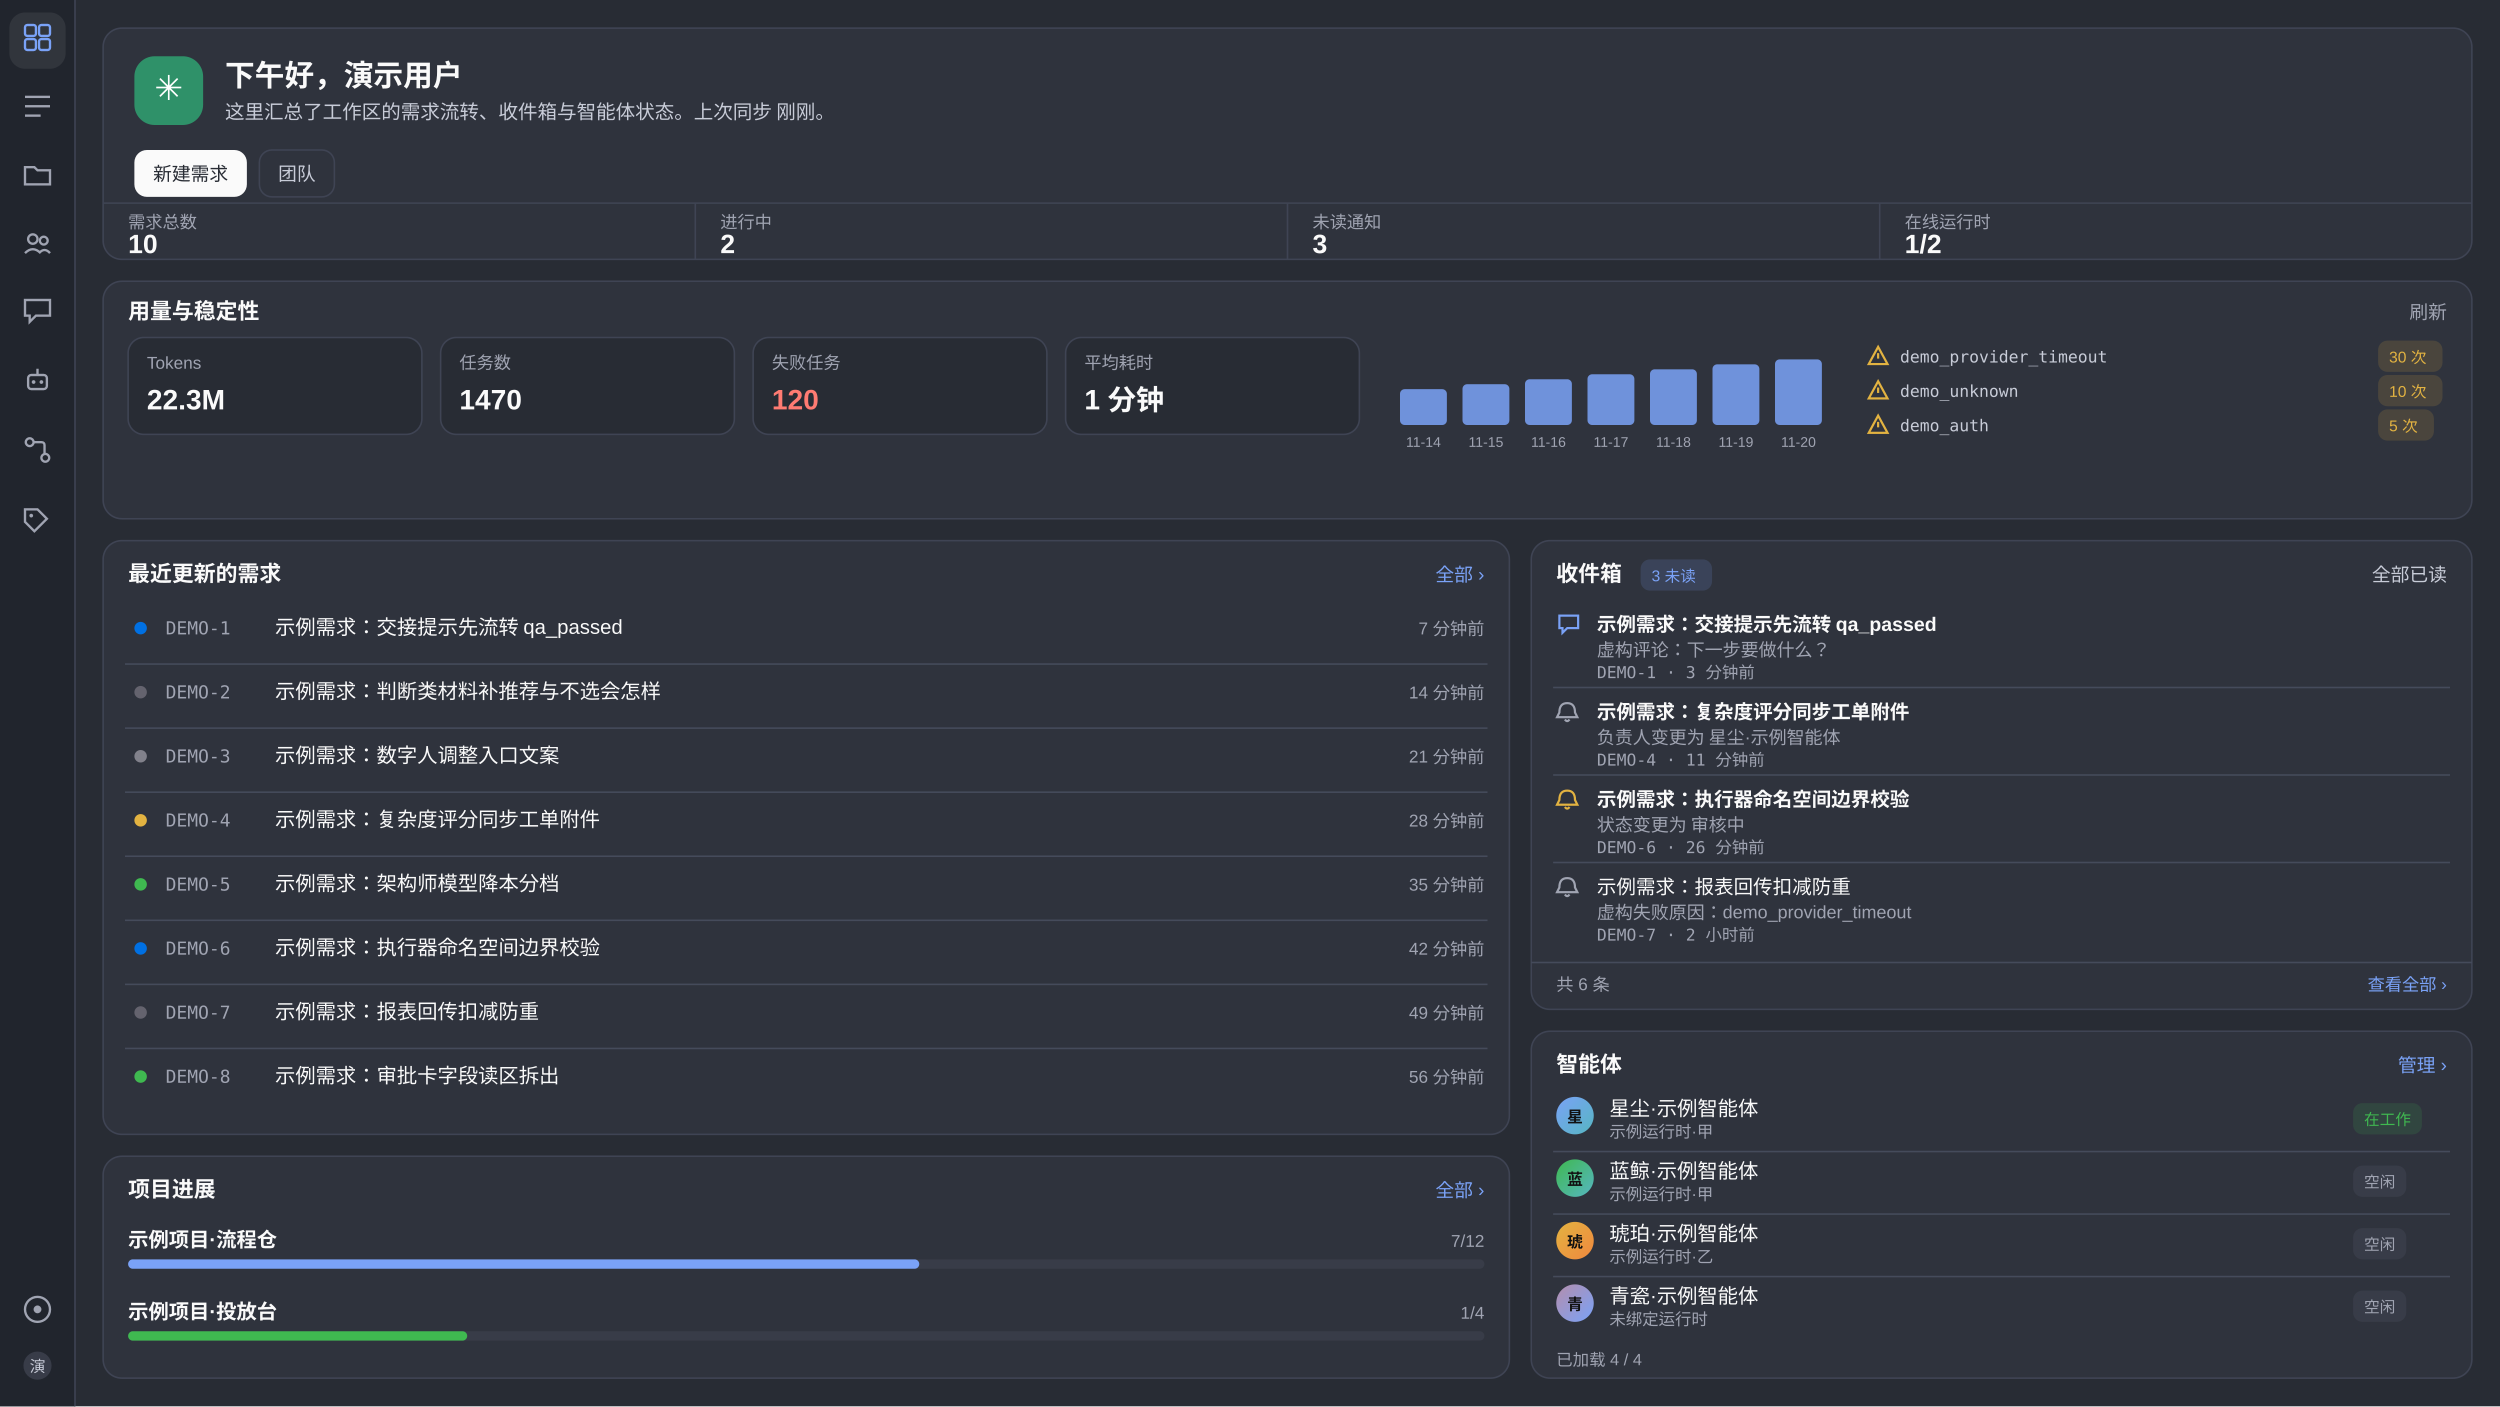
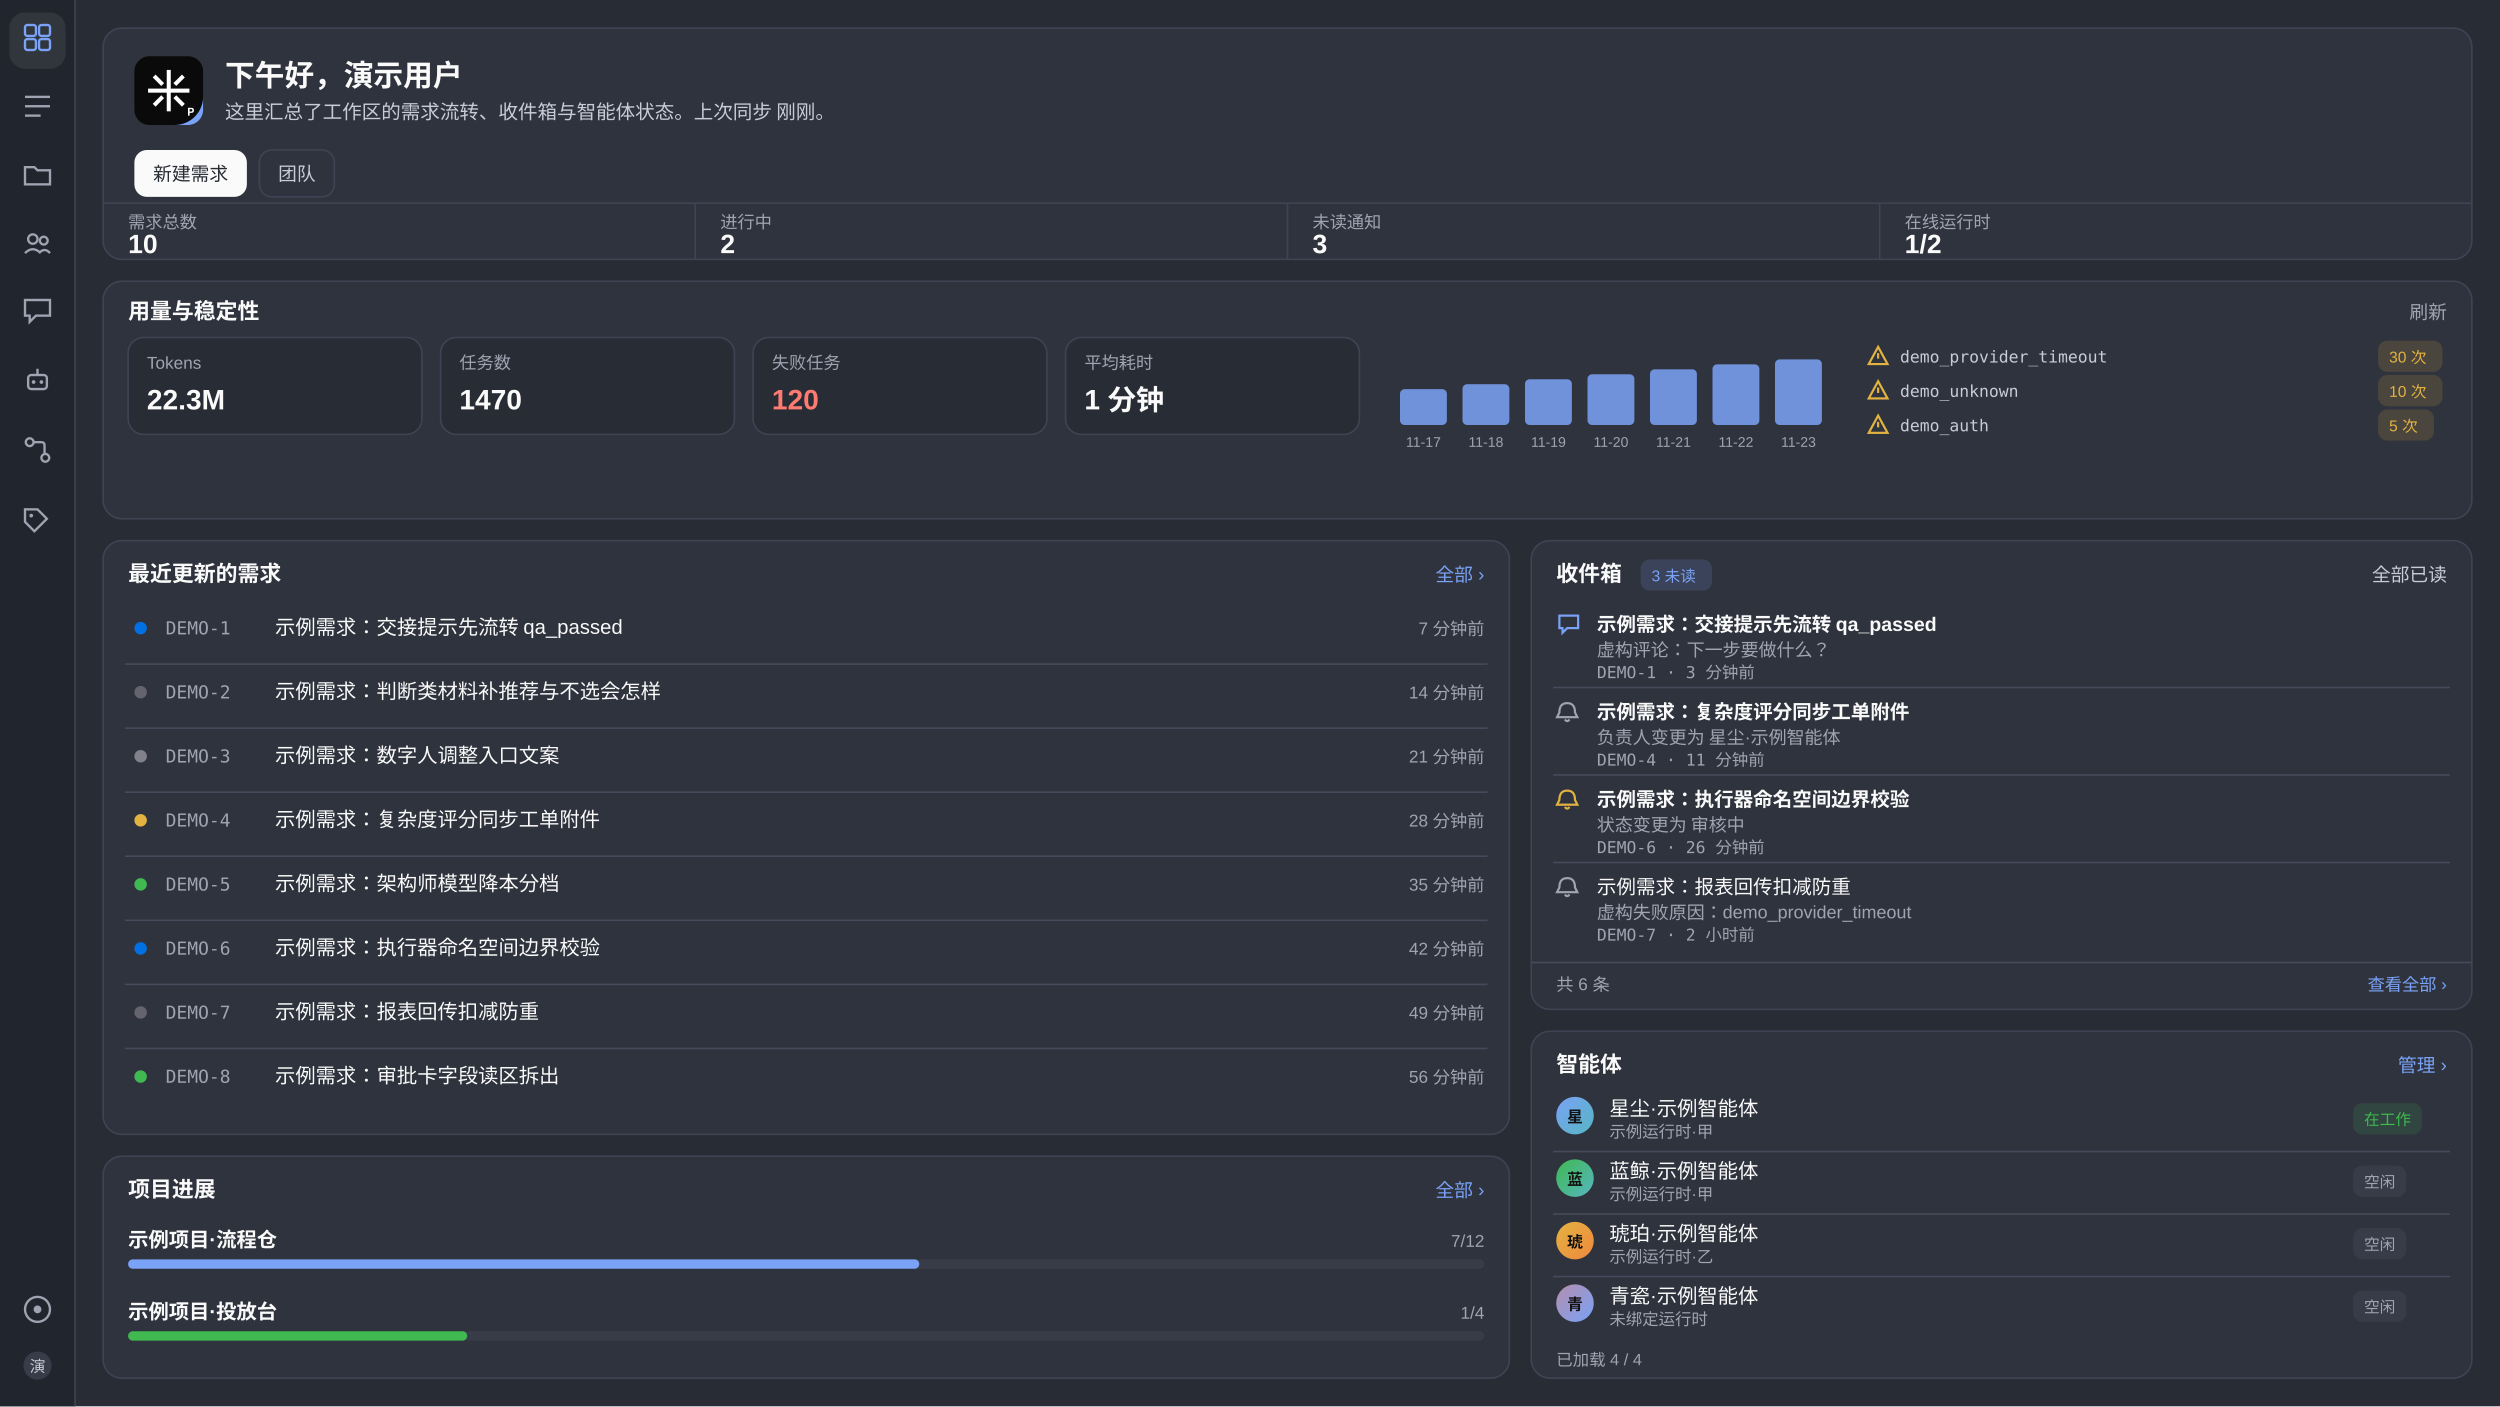
<svg xmlns="http://www.w3.org/2000/svg" width="1600" height="900" viewBox="0 0 1600 900">
  <defs>
    <linearGradient id="av0" x1="0" y1="0" x2="1" y2="1">
      <stop offset="0" stop-color="#7aa2f7" />
      <stop offset="1" stop-color="#56b6c2" />
    </linearGradient>
    <linearGradient id="av1" x1="0" y1="0" x2="1" y2="1">
      <stop offset="0" stop-color="#3fb950" />
      <stop offset="1" stop-color="#56b6c2" />
    </linearGradient>
    <linearGradient id="av2" x1="0" y1="0" x2="1" y2="1">
      <stop offset="0" stop-color="#e3b341" />
      <stop offset="1" stop-color="#f0883e" />
    </linearGradient>
    <linearGradient id="av3" x1="0" y1="0" x2="1" y2="1">
      <stop offset="0" stop-color="#b48ead" />
      <stop offset="1" stop-color="#7aa2f7" />
    </linearGradient>
  </defs>
  <rect x="0" y="0" width="1600" height="900" rx="0" fill="#282c34" />
  <rect x="0" y="0" width="48" height="900" rx="0" fill="#21252d" />
  <line x1="48" y1="0" x2="48" y2="900" stroke="#3f4454" stroke-width="1" />
  <rect x="6" y="8" width="36" height="36" rx="10" fill="#31353c" />
  <rect x="16" y="16" width="7" height="7" rx="1.5" fill="none" stroke="#7aa2f7" stroke-width="1.5" />
  <rect x="25" y="16" width="7" height="7" rx="1.5" fill="none" stroke="#7aa2f7" stroke-width="1.5" />
  <rect x="16" y="25" width="7" height="7" rx="1.5" fill="none" stroke="#7aa2f7" stroke-width="1.5" />
  <rect x="25" y="25" width="7" height="7" rx="1.5" fill="none" stroke="#7aa2f7" stroke-width="1.5" />
  <line x1="16" y1="62" x2="32" y2="62" stroke="#a0a4b2" stroke-width="1.5" />
  <line x1="16" y1="68" x2="32" y2="68" stroke="#a0a4b2" stroke-width="1.5" />
  <line x1="16" y1="74" x2="26" y2="74" stroke="#a0a4b2" stroke-width="1.5" />
  <path d="M16 107 h6 l2 2 h8 v9 h-16 z" fill="none" stroke="#a0a4b2" stroke-width="1.5" />
  <circle cx="21" cy="153" r="3" fill="none" stroke="#a0a4b2" stroke-width="1.5" />
  <circle cx="28" cy="154" r="2.5" fill="none" stroke="#a0a4b2" stroke-width="1.5" />
  <path d="M16 162 q5 -5 10 0 M25 162 q3.5 -4 7 0" fill="none" stroke="#a0a4b2" stroke-width="1.5" />
  <path d="M16 192 h16 v10 h-9 l-4 4 v-4 h-3 z" fill="none" stroke="#a0a4b2" stroke-width="1.5" />
  <rect x="18" y="240" width="12" height="9" rx="2" fill="none" stroke="#a0a4b2" stroke-width="1.5" />
  <line x1="24" y1="236" x2="24" y2="240" stroke="#a0a4b2" stroke-width="1.5" />
  <circle cx="21.5" cy="244.5" r="1.2" fill="#a0a4b2" />
  <circle cx="26.5" cy="244.5" r="1.2" fill="#a0a4b2" />
  <circle cx="19" cy="283" r="2.5" fill="none" stroke="#a0a4b2" stroke-width="1.5" />
  <circle cx="29" cy="293" r="2.5" fill="none" stroke="#a0a4b2" stroke-width="1.5" />
  <path d="M21.5 283 h5 q2 0 2 2 v5" fill="none" stroke="#a0a4b2" stroke-width="1.5" />
  <path d="M16 326 h8 l6 6 l-8 8 l-6 -6 z" fill="none" stroke="#a0a4b2" stroke-width="1.5" />
  <circle cx="20" cy="330" r="1.2" fill="#a0a4b2" />
  <circle cx="24" cy="838" r="8" fill="none" stroke="#a0a4b2" stroke-width="1.5" />
  <circle cx="24" cy="838" r="2.5" fill="#a0a4b2" />
  <circle cx="24" cy="874" r="9" fill="#383c48" />
  <text x="24" y="878" font-family="PingFang SC, Hiragino Sans GB, Helvetica Neue, Arial, sans-serif" font-size="10" fill="#c8ccd8" text-anchor="middle">演</text>
  <rect x="66" y="18" width="1516" height="148" rx="12" fill="#2f333d" stroke="#3f4454" stroke-width="1" />
-   <rect x="86" y="36" width="44" height="44" rx="13" fill="#2F9169" />
-   <text x="108" y="64" font-family="PingFang SC, Hiragino Sans GB, Helvetica Neue, Arial, sans-serif" font-size="22" fill="#fff" text-anchor="middle">✳</text>
+   <g transform="translate(86,36) scale(0.0859375)">
+     <defs>
+       <clipPath id="mrd">
+         <rect width="512" height="512" rx="112" />
+       </clipPath>
+     </defs>
+     <g clip-path="url(#mrd)">
+       <rect width="512" height="512" rx="112" fill="#0a0a0a" />
+       <g fill="#ffffff">
+         <rect x="241" y="102" width="30" height="308" />
+         <rect x="102" y="241" width="308" height="30" />
+         <g transform="rotate(45 256 256)">
+           <rect x="241" y="102" width="30" height="90" />
+           <rect x="241" y="320" width="30" height="90" />
+           <rect x="102" y="241" width="90" height="30" />
+           <rect x="320" y="241" width="90" height="30" />
+         </g>
+       </g>
+       <path d="M512 300 A212 212 0 0 1 300 512 L512 512 Z" fill="#7aa2f7" />
+       <text x="420" y="424" font-family="Helvetica, Arial, sans-serif" font-size="80" font-weight="700" fill="#ffffff" text-anchor="middle" dominant-baseline="central">P</text>
+     </g>
+   </g>
  <text x="144" y="55" font-family="PingFang SC, Hiragino Sans GB, Helvetica Neue, Arial, sans-serif" font-size="19" fill="#fafafa" font-weight="700">下午好，演示用户</text>
  <text x="144" y="76" font-family="PingFang SC, Hiragino Sans GB, Helvetica Neue, Arial, sans-serif" font-size="12.5" fill="#c8ccd8">这里汇总了工作区的需求流转、收件箱与智能体状态。上次同步 刚刚。</text>
  <rect x="86" y="96" width="72" height="30" rx="8" fill="#fafafa" />
  <text x="98" y="115.5" font-family="PingFang SC, Hiragino Sans GB, Helvetica Neue, Arial, sans-serif" font-size="12" fill="#282c34" font-weight="500">新建需求</text>
  <rect x="166" y="96" width="48" height="30" rx="8" fill="#2f333d" stroke="#3f4454" stroke-width="1" />
  <text x="178" y="115.5" font-family="PingFang SC, Hiragino Sans GB, Helvetica Neue, Arial, sans-serif" font-size="12" fill="#c8ccd8" font-weight="500">团队</text>
  <text x="82" y="146" font-family="PingFang SC, Hiragino Sans GB, Helvetica Neue, Arial, sans-serif" font-size="11" fill="#a0a4b2">需求总数</text>
  <text x="82" y="162" font-family="PingFang SC, Hiragino Sans GB, Helvetica Neue, Arial, sans-serif" font-size="17" fill="#fafafa" font-weight="700">10</text>
  <line x1="445" y1="130" x2="445" y2="166" stroke="#3f4454" stroke-width="1" />
  <text x="461" y="146" font-family="PingFang SC, Hiragino Sans GB, Helvetica Neue, Arial, sans-serif" font-size="11" fill="#a0a4b2">进行中</text>
  <text x="461" y="162" font-family="PingFang SC, Hiragino Sans GB, Helvetica Neue, Arial, sans-serif" font-size="17" fill="#fafafa" font-weight="700">2</text>
  <line x1="824" y1="130" x2="824" y2="166" stroke="#3f4454" stroke-width="1" />
  <text x="840" y="146" font-family="PingFang SC, Hiragino Sans GB, Helvetica Neue, Arial, sans-serif" font-size="11" fill="#a0a4b2">未读通知</text>
  <text x="840" y="162" font-family="PingFang SC, Hiragino Sans GB, Helvetica Neue, Arial, sans-serif" font-size="17" fill="#fafafa" font-weight="700">3</text>
  <line x1="1203" y1="130" x2="1203" y2="166" stroke="#3f4454" stroke-width="1" />
  <text x="1219" y="146" font-family="PingFang SC, Hiragino Sans GB, Helvetica Neue, Arial, sans-serif" font-size="11" fill="#a0a4b2">在线运行时</text>
  <text x="1219" y="162" font-family="PingFang SC, Hiragino Sans GB, Helvetica Neue, Arial, sans-serif" font-size="17" fill="#fafafa" font-weight="700">1/2</text>
  <line x1="66" y1="130" x2="1582" y2="130" stroke="#3f4454" stroke-width="1" />
  <rect x="66" y="180" width="1516" height="152" rx="12" fill="#2f333d" stroke="#3f4454" stroke-width="1" />
  <text x="82" y="204" font-family="PingFang SC, Hiragino Sans GB, Helvetica Neue, Arial, sans-serif" font-size="14" fill="#fafafa" font-weight="600">用量与稳定性</text>
  <text x="1566" y="204" font-family="PingFang SC, Hiragino Sans GB, Helvetica Neue, Arial, sans-serif" font-size="12" fill="#a0a4b2" text-anchor="end">刷新</text>
  <rect x="82" y="216" width="188" height="62" rx="10" fill="#282c34" stroke="#3f4454" stroke-width="1" />
  <text x="94" y="236" font-family="PingFang SC, Hiragino Sans GB, Helvetica Neue, Arial, sans-serif" font-size="11" fill="#a0a4b2">Tokens</text>
  <text x="94" y="262" font-family="PingFang SC, Hiragino Sans GB, Helvetica Neue, Arial, sans-serif" font-size="18" fill="#fafafa" font-weight="700">22.3M</text>
  <rect x="282" y="216" width="188" height="62" rx="10" fill="#282c34" stroke="#3f4454" stroke-width="1" />
  <text x="294" y="236" font-family="PingFang SC, Hiragino Sans GB, Helvetica Neue, Arial, sans-serif" font-size="11" fill="#a0a4b2">任务数</text>
  <text x="294" y="262" font-family="PingFang SC, Hiragino Sans GB, Helvetica Neue, Arial, sans-serif" font-size="18" fill="#fafafa" font-weight="700">1470</text>
  <rect x="482" y="216" width="188" height="62" rx="10" fill="#282c34" stroke="#3f4454" stroke-width="1" />
  <text x="494" y="236" font-family="PingFang SC, Hiragino Sans GB, Helvetica Neue, Arial, sans-serif" font-size="11" fill="#a0a4b2">失败任务</text>
  <text x="494" y="262" font-family="PingFang SC, Hiragino Sans GB, Helvetica Neue, Arial, sans-serif" font-size="18" fill="#ff7b72" font-weight="700">120</text>
  <rect x="682" y="216" width="188" height="62" rx="10" fill="#282c34" stroke="#3f4454" stroke-width="1" />
  <text x="694" y="236" font-family="PingFang SC, Hiragino Sans GB, Helvetica Neue, Arial, sans-serif" font-size="11" fill="#a0a4b2">平均耗时</text>
  <text x="694" y="262" font-family="PingFang SC, Hiragino Sans GB, Helvetica Neue, Arial, sans-serif" font-size="18" fill="#fafafa" font-weight="700">1 分钟</text>
  <rect x="896" y="249.065" width="30" height="22.935" rx="3" fill="#7aa2f7" opacity="0.85" />
-   <text x="911" y="286" font-family="PingFang SC, Hiragino Sans GB, Helvetica Neue, Arial, sans-serif" font-size="9" fill="#a0a4b2" text-anchor="middle">11-14</text>
+   <text x="911" y="286" font-family="PingFang SC, Hiragino Sans GB, Helvetica Neue, Arial, sans-serif" font-size="9" fill="#a0a4b2" text-anchor="middle">11-17</text>
  <rect x="936" y="245.888" width="30" height="26.112" rx="3" fill="#7aa2f7" opacity="0.85" />
-   <text x="951" y="286" font-family="PingFang SC, Hiragino Sans GB, Helvetica Neue, Arial, sans-serif" font-size="9" fill="#a0a4b2" text-anchor="middle">11-15</text>
+   <text x="951" y="286" font-family="PingFang SC, Hiragino Sans GB, Helvetica Neue, Arial, sans-serif" font-size="9" fill="#a0a4b2" text-anchor="middle">11-18</text>
  <rect x="976" y="242.71" width="30" height="29.29" rx="3" fill="#7aa2f7" opacity="0.85" />
-   <text x="991" y="286" font-family="PingFang SC, Hiragino Sans GB, Helvetica Neue, Arial, sans-serif" font-size="9" fill="#a0a4b2" text-anchor="middle">11-16</text>
+   <text x="991" y="286" font-family="PingFang SC, Hiragino Sans GB, Helvetica Neue, Arial, sans-serif" font-size="9" fill="#a0a4b2" text-anchor="middle">11-19</text>
  <rect x="1016" y="239.533" width="30" height="32.467" rx="3" fill="#7aa2f7" opacity="0.85" />
-   <text x="1031" y="286" font-family="PingFang SC, Hiragino Sans GB, Helvetica Neue, Arial, sans-serif" font-size="9" fill="#a0a4b2" text-anchor="middle">11-17</text>
+   <text x="1031" y="286" font-family="PingFang SC, Hiragino Sans GB, Helvetica Neue, Arial, sans-serif" font-size="9" fill="#a0a4b2" text-anchor="middle">11-20</text>
  <rect x="1056" y="236.355" width="30" height="35.645" rx="3" fill="#7aa2f7" opacity="0.85" />
-   <text x="1071" y="286" font-family="PingFang SC, Hiragino Sans GB, Helvetica Neue, Arial, sans-serif" font-size="9" fill="#a0a4b2" text-anchor="middle">11-18</text>
+   <text x="1071" y="286" font-family="PingFang SC, Hiragino Sans GB, Helvetica Neue, Arial, sans-serif" font-size="9" fill="#a0a4b2" text-anchor="middle">11-21</text>
  <rect x="1096" y="233.178" width="30" height="38.822" rx="3" fill="#7aa2f7" opacity="0.85" />
-   <text x="1111" y="286" font-family="PingFang SC, Hiragino Sans GB, Helvetica Neue, Arial, sans-serif" font-size="9" fill="#a0a4b2" text-anchor="middle">11-19</text>
+   <text x="1111" y="286" font-family="PingFang SC, Hiragino Sans GB, Helvetica Neue, Arial, sans-serif" font-size="9" fill="#a0a4b2" text-anchor="middle">11-22</text>
  <rect x="1136" y="230" width="30" height="42" rx="3" fill="#7aa2f7" opacity="0.85" />
-   <text x="1151" y="286" font-family="PingFang SC, Hiragino Sans GB, Helvetica Neue, Arial, sans-serif" font-size="9" fill="#a0a4b2" text-anchor="middle">11-20</text>
+   <text x="1151" y="286" font-family="PingFang SC, Hiragino Sans GB, Helvetica Neue, Arial, sans-serif" font-size="9" fill="#a0a4b2" text-anchor="middle">11-23</text>
  <path d="M1202 222 l6 11 h-12 z" fill="none" stroke="#e3b341" stroke-width="1.4" />
  <line x1="1202" y1="226" x2="1202" y2="229.5" stroke="#e3b341" stroke-width="1.4" />
  <text x="1216" y="232" font-family="SF Mono, Menlo, Consolas, monospace" font-size="10.5" fill="#c8ccd8">demo_provider_timeout</text>
  <rect x="1522" y="218" width="41.2" height="20" rx="6" fill="rgba(227,179,65,0.15)" />
  <text x="1529" y="232" font-family="PingFang SC, Hiragino Sans GB, Helvetica Neue, Arial, sans-serif" font-size="10" fill="#e3b341" font-weight="500">30 次</text>
  <path d="M1202 244 l6 11 h-12 z" fill="none" stroke="#e3b341" stroke-width="1.4" />
  <line x1="1202" y1="248" x2="1202" y2="251.5" stroke="#e3b341" stroke-width="1.4" />
  <text x="1216" y="254" font-family="SF Mono, Menlo, Consolas, monospace" font-size="10.5" fill="#c8ccd8">demo_unknown</text>
  <rect x="1522" y="240" width="41.2" height="20" rx="6" fill="rgba(227,179,65,0.15)" />
  <text x="1529" y="254" font-family="PingFang SC, Hiragino Sans GB, Helvetica Neue, Arial, sans-serif" font-size="10" fill="#e3b341" font-weight="500">10 次</text>
  <path d="M1202 266 l6 11 h-12 z" fill="none" stroke="#e3b341" stroke-width="1.4" />
  <line x1="1202" y1="270" x2="1202" y2="273.5" stroke="#e3b341" stroke-width="1.4" />
  <text x="1216" y="276" font-family="SF Mono, Menlo, Consolas, monospace" font-size="10.5" fill="#c8ccd8">demo_auth</text>
  <rect x="1522" y="262" width="35.7" height="20" rx="6" fill="rgba(227,179,65,0.15)" />
  <text x="1529" y="276" font-family="PingFang SC, Hiragino Sans GB, Helvetica Neue, Arial, sans-serif" font-size="10" fill="#e3b341" font-weight="500">5 次</text>
  <rect x="66" y="346" width="900" height="380" rx="12" fill="#2f333d" stroke="#3f4454" stroke-width="1" />
  <text x="82" y="372" font-family="PingFang SC, Hiragino Sans GB, Helvetica Neue, Arial, sans-serif" font-size="14" fill="#fafafa" font-weight="600">最近更新的需求</text>
  <text x="950" y="372" font-family="PingFang SC, Hiragino Sans GB, Helvetica Neue, Arial, sans-serif" font-size="12" fill="#7aa2f7" text-anchor="end">全部 ›</text>
  <circle cx="90" cy="402" r="4" fill="#0070e3" />
  <text x="106" y="406" font-family="SF Mono, Menlo, Consolas, monospace" font-size="11.5" fill="#a0a4b2">DEMO-1</text>
  <text x="176" y="406" font-family="PingFang SC, Hiragino Sans GB, Helvetica Neue, Arial, sans-serif" font-size="13" fill="#fafafa">示例需求：交接提示先流转 qa_passed</text>
  <text x="950" y="406" font-family="PingFang SC, Hiragino Sans GB, Helvetica Neue, Arial, sans-serif" font-size="11" fill="#a0a4b2" text-anchor="end">7 分钟前</text>
  <line x1="80" y1="425" x2="952" y2="425" stroke="#454b5b" stroke-width="1" />
  <circle cx="90" cy="443" r="4" fill="#64636e" />
  <text x="106" y="447" font-family="SF Mono, Menlo, Consolas, monospace" font-size="11.5" fill="#a0a4b2">DEMO-2</text>
  <text x="176" y="447" font-family="PingFang SC, Hiragino Sans GB, Helvetica Neue, Arial, sans-serif" font-size="13" fill="#fafafa">示例需求：判断类材料补推荐与不选会怎样</text>
  <text x="950" y="447" font-family="PingFang SC, Hiragino Sans GB, Helvetica Neue, Arial, sans-serif" font-size="11" fill="#a0a4b2" text-anchor="end">14 分钟前</text>
  <line x1="80" y1="466" x2="952" y2="466" stroke="#454b5b" stroke-width="1" />
  <circle cx="90" cy="484" r="4" fill="#81818b" />
  <text x="106" y="488" font-family="SF Mono, Menlo, Consolas, monospace" font-size="11.5" fill="#a0a4b2">DEMO-3</text>
  <text x="176" y="488" font-family="PingFang SC, Hiragino Sans GB, Helvetica Neue, Arial, sans-serif" font-size="13" fill="#fafafa">示例需求：数字人调整入口文案</text>
  <text x="950" y="488" font-family="PingFang SC, Hiragino Sans GB, Helvetica Neue, Arial, sans-serif" font-size="11" fill="#a0a4b2" text-anchor="end">21 分钟前</text>
  <line x1="80" y1="507" x2="952" y2="507" stroke="#454b5b" stroke-width="1" />
  <circle cx="90" cy="525" r="4" fill="#e3b341" />
  <text x="106" y="529" font-family="SF Mono, Menlo, Consolas, monospace" font-size="11.5" fill="#a0a4b2">DEMO-4</text>
  <text x="176" y="529" font-family="PingFang SC, Hiragino Sans GB, Helvetica Neue, Arial, sans-serif" font-size="13" fill="#fafafa">示例需求：复杂度评分同步工单附件</text>
  <text x="950" y="529" font-family="PingFang SC, Hiragino Sans GB, Helvetica Neue, Arial, sans-serif" font-size="11" fill="#a0a4b2" text-anchor="end">28 分钟前</text>
  <line x1="80" y1="548" x2="952" y2="548" stroke="#454b5b" stroke-width="1" />
  <circle cx="90" cy="566" r="4" fill="#3fb950" />
  <text x="106" y="570" font-family="SF Mono, Menlo, Consolas, monospace" font-size="11.5" fill="#a0a4b2">DEMO-5</text>
  <text x="176" y="570" font-family="PingFang SC, Hiragino Sans GB, Helvetica Neue, Arial, sans-serif" font-size="13" fill="#fafafa">示例需求：架构师模型降本分档</text>
  <text x="950" y="570" font-family="PingFang SC, Hiragino Sans GB, Helvetica Neue, Arial, sans-serif" font-size="11" fill="#a0a4b2" text-anchor="end">35 分钟前</text>
  <line x1="80" y1="589" x2="952" y2="589" stroke="#454b5b" stroke-width="1" />
  <circle cx="90" cy="607" r="4" fill="#0070e3" />
  <text x="106" y="611" font-family="SF Mono, Menlo, Consolas, monospace" font-size="11.5" fill="#a0a4b2">DEMO-6</text>
  <text x="176" y="611" font-family="PingFang SC, Hiragino Sans GB, Helvetica Neue, Arial, sans-serif" font-size="13" fill="#fafafa">示例需求：执行器命名空间边界校验</text>
  <text x="950" y="611" font-family="PingFang SC, Hiragino Sans GB, Helvetica Neue, Arial, sans-serif" font-size="11" fill="#a0a4b2" text-anchor="end">42 分钟前</text>
  <line x1="80" y1="630" x2="952" y2="630" stroke="#454b5b" stroke-width="1" />
  <circle cx="90" cy="648" r="4" fill="#64636e" />
  <text x="106" y="652" font-family="SF Mono, Menlo, Consolas, monospace" font-size="11.5" fill="#a0a4b2">DEMO-7</text>
  <text x="176" y="652" font-family="PingFang SC, Hiragino Sans GB, Helvetica Neue, Arial, sans-serif" font-size="13" fill="#fafafa">示例需求：报表回传扣减防重</text>
  <text x="950" y="652" font-family="PingFang SC, Hiragino Sans GB, Helvetica Neue, Arial, sans-serif" font-size="11" fill="#a0a4b2" text-anchor="end">49 分钟前</text>
  <line x1="80" y1="671" x2="952" y2="671" stroke="#454b5b" stroke-width="1" />
  <circle cx="90" cy="689" r="4" fill="#3fb950" />
  <text x="106" y="693" font-family="SF Mono, Menlo, Consolas, monospace" font-size="11.5" fill="#a0a4b2">DEMO-8</text>
  <text x="176" y="693" font-family="PingFang SC, Hiragino Sans GB, Helvetica Neue, Arial, sans-serif" font-size="13" fill="#fafafa">示例需求：审批卡字段读区拆出</text>
  <text x="950" y="693" font-family="PingFang SC, Hiragino Sans GB, Helvetica Neue, Arial, sans-serif" font-size="11" fill="#a0a4b2" text-anchor="end">56 分钟前</text>
  <rect x="66" y="740" width="900" height="142" rx="12" fill="#2f333d" stroke="#3f4454" stroke-width="1" />
  <text x="82" y="766" font-family="PingFang SC, Hiragino Sans GB, Helvetica Neue, Arial, sans-serif" font-size="14" fill="#fafafa" font-weight="600">项目进展</text>
  <text x="950" y="766" font-family="PingFang SC, Hiragino Sans GB, Helvetica Neue, Arial, sans-serif" font-size="12" fill="#7aa2f7" text-anchor="end">全部 ›</text>
  <text x="82" y="798" font-family="PingFang SC, Hiragino Sans GB, Helvetica Neue, Arial, sans-serif" font-size="13" fill="#fafafa" font-weight="600">示例项目·流程仓</text>
  <text x="950" y="798" font-family="PingFang SC, Hiragino Sans GB, Helvetica Neue, Arial, sans-serif" font-size="11" fill="#a0a4b2" text-anchor="end">7/12</text>
  <rect x="82" y="806" width="868" height="6" rx="3" fill="#383c48" />
  <rect x="82" y="806" width="506.333" height="6" rx="3" fill="#7aa2f7" />
  <text x="82" y="844" font-family="PingFang SC, Hiragino Sans GB, Helvetica Neue, Arial, sans-serif" font-size="13" fill="#fafafa" font-weight="600">示例项目·投放台</text>
  <text x="950" y="844" font-family="PingFang SC, Hiragino Sans GB, Helvetica Neue, Arial, sans-serif" font-size="11" fill="#a0a4b2" text-anchor="end">1/4</text>
  <rect x="82" y="852" width="868" height="6" rx="3" fill="#383c48" />
  <rect x="82" y="852" width="217" height="6" rx="3" fill="#3fb950" />
  <rect x="980" y="346" width="602" height="300" rx="12" fill="#2f333d" stroke="#3f4454" stroke-width="1" />
  <text x="996" y="372" font-family="PingFang SC, Hiragino Sans GB, Helvetica Neue, Arial, sans-serif" font-size="14" fill="#fafafa" font-weight="600">收件箱</text>
  <rect x="1050" y="358" width="45.7" height="20" rx="6" fill="rgba(122,162,247,0.15)" />
  <text x="1057" y="372" font-family="PingFang SC, Hiragino Sans GB, Helvetica Neue, Arial, sans-serif" font-size="10" fill="#7aa2f7" font-weight="500">3 未读</text>
  <text x="1566" y="372" font-family="PingFang SC, Hiragino Sans GB, Helvetica Neue, Arial, sans-serif" font-size="12" fill="#c8ccd8" text-anchor="end">全部已读</text>
  <path d="M998 394 h12 v8 h-7 l-3 3 v-3 h-2 z" fill="none" stroke="#7aa2f7" stroke-width="1.4" />
  <text x="1022" y="404" font-family="PingFang SC, Hiragino Sans GB, Helvetica Neue, Arial, sans-serif" font-size="12.5" fill="#fafafa" font-weight="600">示例需求：交接提示先流转 qa_passed</text>
  <text x="1022" y="420" font-family="PingFang SC, Hiragino Sans GB, Helvetica Neue, Arial, sans-serif" font-size="11.5" fill="#a0a4b2">虚构评论：下一步要做什么？</text>
  <text x="1022" y="434" font-family="SF Mono, Menlo, Consolas, monospace" font-size="10.5" fill="#a0a4b2">DEMO-1 · 3 分钟前</text>
  <line x1="994" y1="440" x2="1568" y2="440" stroke="#454b5b" stroke-width="1" />
  <path d="M998 456 q0 -6 5 -6 q5 0 5 6 l1.5 3 h-13 z" fill="none" stroke="#a0a4b2" stroke-width="1.4" />
  <path d="M1001.5 460.5 q1.5 2 3 0" fill="none" stroke="#a0a4b2" stroke-width="1.4" />
  <text x="1022" y="460" font-family="PingFang SC, Hiragino Sans GB, Helvetica Neue, Arial, sans-serif" font-size="12.5" fill="#fafafa" font-weight="600">示例需求：复杂度评分同步工单附件</text>
  <text x="1022" y="476" font-family="PingFang SC, Hiragino Sans GB, Helvetica Neue, Arial, sans-serif" font-size="11.5" fill="#a0a4b2">负责人变更为 星尘·示例智能体</text>
  <text x="1022" y="490" font-family="SF Mono, Menlo, Consolas, monospace" font-size="10.5" fill="#a0a4b2">DEMO-4 · 11 分钟前</text>
  <line x1="994" y1="496" x2="1568" y2="496" stroke="#454b5b" stroke-width="1" />
  <path d="M998 512 q0 -6 5 -6 q5 0 5 6 l1.5 3 h-13 z" fill="none" stroke="#e3b341" stroke-width="1.4" />
  <path d="M1001.5 516.5 q1.5 2 3 0" fill="none" stroke="#e3b341" stroke-width="1.4" />
  <text x="1022" y="516" font-family="PingFang SC, Hiragino Sans GB, Helvetica Neue, Arial, sans-serif" font-size="12.5" fill="#fafafa" font-weight="600">示例需求：执行器命名空间边界校验</text>
  <text x="1022" y="532" font-family="PingFang SC, Hiragino Sans GB, Helvetica Neue, Arial, sans-serif" font-size="11.5" fill="#a0a4b2">状态变更为 审核中</text>
  <text x="1022" y="546" font-family="SF Mono, Menlo, Consolas, monospace" font-size="10.5" fill="#a0a4b2">DEMO-6 · 26 分钟前</text>
  <line x1="994" y1="552" x2="1568" y2="552" stroke="#454b5b" stroke-width="1" />
  <path d="M998 568 q0 -6 5 -6 q5 0 5 6 l1.5 3 h-13 z" fill="none" stroke="#a0a4b2" stroke-width="1.4" />
  <path d="M1001.5 572.5 q1.5 2 3 0" fill="none" stroke="#a0a4b2" stroke-width="1.4" />
  <text x="1022" y="572" font-family="PingFang SC, Hiragino Sans GB, Helvetica Neue, Arial, sans-serif" font-size="12.5" fill="#fafafa" font-weight="400">示例需求：报表回传扣减防重</text>
  <text x="1022" y="588" font-family="PingFang SC, Hiragino Sans GB, Helvetica Neue, Arial, sans-serif" font-size="11.5" fill="#a0a4b2">虚构失败原因：demo_provider_timeout</text>
  <text x="1022" y="602" font-family="SF Mono, Menlo, Consolas, monospace" font-size="10.5" fill="#a0a4b2">DEMO-7 · 2 小时前</text>
  <line x1="980" y1="616" x2="1582" y2="616" stroke="#454b5b" stroke-width="1" />
  <text x="996" y="634" font-family="PingFang SC, Hiragino Sans GB, Helvetica Neue, Arial, sans-serif" font-size="11" fill="#a0a4b2">共 6 条</text>
  <text x="1566" y="634" font-family="PingFang SC, Hiragino Sans GB, Helvetica Neue, Arial, sans-serif" font-size="11" fill="#7aa2f7" text-anchor="end">查看全部 ›</text>
  <rect x="980" y="660" width="602" height="222" rx="12" fill="#2f333d" stroke="#3f4454" stroke-width="1" />
  <text x="996" y="686" font-family="PingFang SC, Hiragino Sans GB, Helvetica Neue, Arial, sans-serif" font-size="14" fill="#fafafa" font-weight="600">智能体</text>
  <text x="1566" y="686" font-family="PingFang SC, Hiragino Sans GB, Helvetica Neue, Arial, sans-serif" font-size="12" fill="#7aa2f7" text-anchor="end">管理 ›</text>
  <circle cx="1008" cy="714" r="12" fill="url(#av0)" />
  <text x="1008" y="718.32" font-family="PingFang SC, Hiragino Sans GB, Helvetica Neue, Arial, sans-serif" font-size="10.08" fill="#111111" font-weight="700" text-anchor="middle">星</text>
  <text x="1030" y="714" font-family="PingFang SC, Hiragino Sans GB, Helvetica Neue, Arial, sans-serif" font-size="13" fill="#fafafa" font-weight="500">星尘·示例智能体</text>
  <text x="1030" y="728" font-family="PingFang SC, Hiragino Sans GB, Helvetica Neue, Arial, sans-serif" font-size="10.5" fill="#a0a4b2">示例运行时·甲</text>
  <rect x="1506" y="706" width="44" height="20" rx="6" fill="rgba(63,185,80,0.15)" />
  <text x="1513" y="720" font-family="PingFang SC, Hiragino Sans GB, Helvetica Neue, Arial, sans-serif" font-size="10" fill="#3fb950" font-weight="500">在工作</text>
  <line x1="994" y1="737" x2="1568" y2="737" stroke="#454b5b" stroke-width="1" />
  <circle cx="1008" cy="754" r="12" fill="url(#av1)" />
  <text x="1008" y="758.32" font-family="PingFang SC, Hiragino Sans GB, Helvetica Neue, Arial, sans-serif" font-size="10.08" fill="#111111" font-weight="700" text-anchor="middle">蓝</text>
  <text x="1030" y="754" font-family="PingFang SC, Hiragino Sans GB, Helvetica Neue, Arial, sans-serif" font-size="13" fill="#fafafa" font-weight="500">蓝鲸·示例智能体</text>
  <text x="1030" y="768" font-family="PingFang SC, Hiragino Sans GB, Helvetica Neue, Arial, sans-serif" font-size="10.5" fill="#a0a4b2">示例运行时·甲</text>
  <rect x="1506" y="746" width="34" height="20" rx="6" fill="#383c48" />
  <text x="1513" y="760" font-family="PingFang SC, Hiragino Sans GB, Helvetica Neue, Arial, sans-serif" font-size="10" fill="#a0a4b2" font-weight="500">空闲</text>
  <line x1="994" y1="777" x2="1568" y2="777" stroke="#454b5b" stroke-width="1" />
  <circle cx="1008" cy="794" r="12" fill="url(#av2)" />
  <text x="1008" y="798.32" font-family="PingFang SC, Hiragino Sans GB, Helvetica Neue, Arial, sans-serif" font-size="10.08" fill="#111111" font-weight="700" text-anchor="middle">琥</text>
  <text x="1030" y="794" font-family="PingFang SC, Hiragino Sans GB, Helvetica Neue, Arial, sans-serif" font-size="13" fill="#fafafa" font-weight="500">琥珀·示例智能体</text>
  <text x="1030" y="808" font-family="PingFang SC, Hiragino Sans GB, Helvetica Neue, Arial, sans-serif" font-size="10.5" fill="#a0a4b2">示例运行时·乙</text>
  <rect x="1506" y="786" width="34" height="20" rx="6" fill="#383c48" />
  <text x="1513" y="800" font-family="PingFang SC, Hiragino Sans GB, Helvetica Neue, Arial, sans-serif" font-size="10" fill="#a0a4b2" font-weight="500">空闲</text>
  <line x1="994" y1="817" x2="1568" y2="817" stroke="#454b5b" stroke-width="1" />
  <circle cx="1008" cy="834" r="12" fill="url(#av3)" />
  <text x="1008" y="838.32" font-family="PingFang SC, Hiragino Sans GB, Helvetica Neue, Arial, sans-serif" font-size="10.08" fill="#111111" font-weight="700" text-anchor="middle">青</text>
  <text x="1030" y="834" font-family="PingFang SC, Hiragino Sans GB, Helvetica Neue, Arial, sans-serif" font-size="13" fill="#fafafa" font-weight="500">青瓷·示例智能体</text>
  <text x="1030" y="848" font-family="PingFang SC, Hiragino Sans GB, Helvetica Neue, Arial, sans-serif" font-size="10.5" fill="#a0a4b2">未绑定运行时</text>
  <rect x="1506" y="826" width="34" height="20" rx="6" fill="#383c48" />
  <text x="1513" y="840" font-family="PingFang SC, Hiragino Sans GB, Helvetica Neue, Arial, sans-serif" font-size="10" fill="#a0a4b2" font-weight="500">空闲</text>
  <text x="996" y="874" font-family="PingFang SC, Hiragino Sans GB, Helvetica Neue, Arial, sans-serif" font-size="10.5" fill="#a0a4b2">已加载 4 / 4</text>
</svg>
